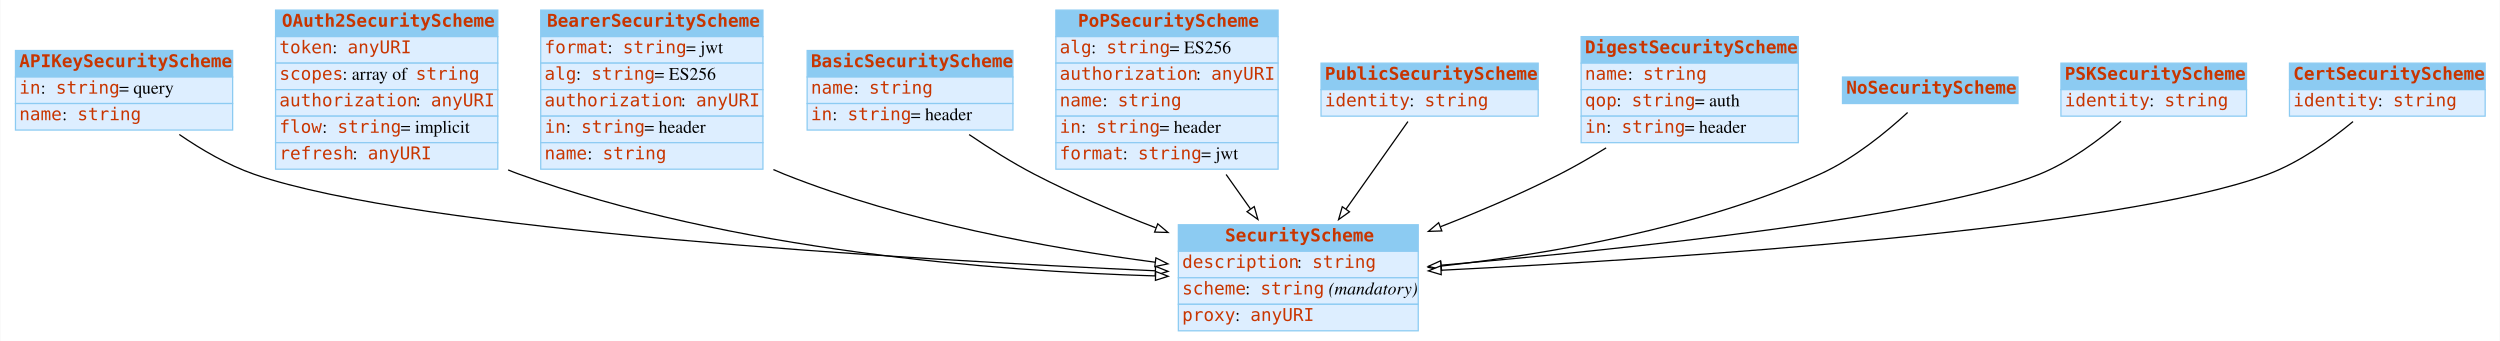
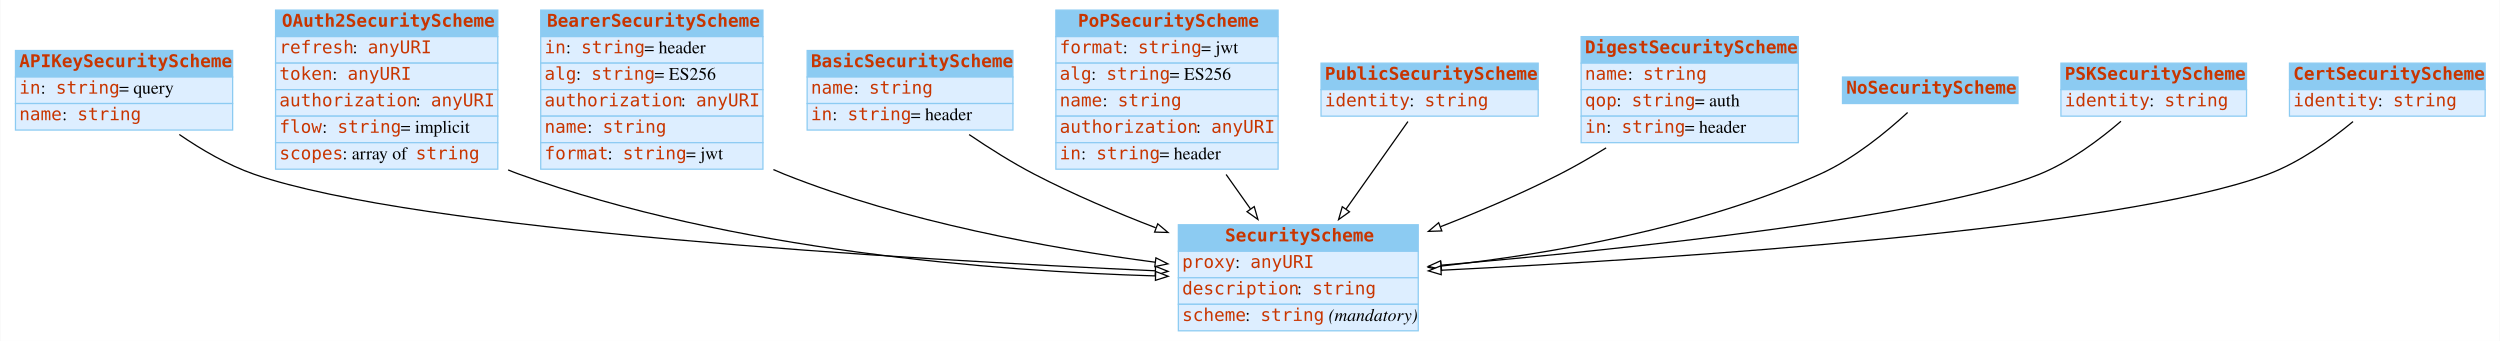
<svg xmlns="http://www.w3.org/2000/svg" width="1980pt" height="270pt" viewBox="0.00 0.00 1979.50 270.00">
  <g id="graph0" class="graph" transform="scale(1 1) rotate(0) translate(4 266)">
    <polygon fill="white" stroke="none" points="-4,4 -4,-266 1975.5,-266 1975.5,4 -4,4" />
    <g id="node1" class="node">
      <polygon fill="#8ccbf2" stroke="none" points="8,-205 8,-226 180,-226 180,-205 8,-205" />
      <polygon fill="none" stroke="#8ccbf2" points="8,-205 8,-226 180,-226 180,-205 8,-205" />
      <text text-anchor="start" x="11" y="-212.8" font-family="mono" font-weight="bold" font-size="14.00" fill="#c83500">APIKeySecurityScheme</text>
      <polygon fill="#ddeeff" stroke="none" points="8,-184 8,-205 180,-205 180,-184 8,-184" />
      <polygon fill="none" stroke="#8ccbf2" points="8,-184 8,-205 180,-205 180,-184 8,-184" />
      <text text-anchor="start" x="11" y="-191.8" font-family="mono" font-size="14.00" fill="#c83500">in</text>
      <text text-anchor="start" x="28" y="-191.8" font-family="Times,serif" font-size="14.00"> : </text>
      <text text-anchor="start" x="40" y="-191.8" font-family="mono" font-size="14.00" fill="#c83500">string</text>
      <text text-anchor="start" x="90" y="-191.8" font-family="Times,serif" font-size="14.00"> = query</text>
      <polygon fill="#ddeeff" stroke="none" points="8,-163 8,-184 180,-184 180,-163 8,-163" />
      <polygon fill="none" stroke="#8ccbf2" points="8,-163 8,-184 180,-184 180,-163 8,-163" />
      <text text-anchor="start" x="11" y="-170.8" font-family="mono" font-size="14.00" fill="#c83500">name</text>
      <text text-anchor="start" x="45" y="-170.8" font-family="Times,serif" font-size="14.00"> : </text>
      <text text-anchor="start" x="57" y="-170.8" font-family="mono" font-size="14.00" fill="#c83500">string</text>
    </g>
    <g id="node3" class="node">
      <polygon fill="#8ccbf2" stroke="none" points="929,-67 929,-88 1119,-88 1119,-67 929,-67" />
      <polygon fill="none" stroke="#8ccbf2" points="929,-67 929,-88 1119,-88 1119,-67 929,-67" />
      <text text-anchor="start" x="966" y="-74.8" font-family="mono" font-weight="bold" font-size="14.00" fill="#c83500">SecurityScheme</text>
      <polygon fill="#ddeeff" stroke="none" points="929,-46 929,-67 1119,-67 1119,-46 929,-46" />
      <polygon fill="none" stroke="#8ccbf2" points="929,-46 929,-67 1119,-67 1119,-46 929,-46" />
-       <text text-anchor="start" x="932" y="-53.8" font-family="mono" font-size="14.00" fill="#c83500">description</text>
-       <text text-anchor="start" x="1023" y="-53.8" font-family="Times,serif" font-size="14.00"> : </text>
-       <text text-anchor="start" x="1035" y="-53.8" font-family="mono" font-size="14.00" fill="#c83500">string</text>
+       <text text-anchor="start" x="932" y="-53.8" font-family="mono" font-size="14.00" fill="#c83500">proxy</text>
+       <text text-anchor="start" x="974" y="-53.8" font-family="Times,serif" font-size="14.00"> : </text>
+       <text text-anchor="start" x="986" y="-53.8" font-family="mono" font-size="14.00" fill="#c83500">anyURI</text>
      <polygon fill="#ddeeff" stroke="none" points="929,-25 929,-46 1119,-46 1119,-25 929,-25" />
      <polygon fill="none" stroke="#8ccbf2" points="929,-25 929,-46 1119,-46 1119,-25 929,-25" />
-       <text text-anchor="start" x="932" y="-32.8" font-family="mono" font-size="14.00" fill="#c83500">scheme</text>
-       <text text-anchor="start" x="982" y="-32.8" font-family="Times,serif" font-size="14.00"> : </text>
-       <text text-anchor="start" x="994" y="-32.8" font-family="mono" font-size="14.00" fill="#c83500">string</text>
-       <text text-anchor="start" x="1044" y="-32.8" font-family="Times,serif" font-size="14.00"> </text>
-       <text text-anchor="start" x="1048" y="-32.8" font-family="Times,serif" font-style="italic" font-size="14.00">(mandatory)</text>
+       <text text-anchor="start" x="932" y="-32.8" font-family="mono" font-size="14.00" fill="#c83500">description</text>
+       <text text-anchor="start" x="1023" y="-32.8" font-family="Times,serif" font-size="14.00"> : </text>
+       <text text-anchor="start" x="1035" y="-32.8" font-family="mono" font-size="14.00" fill="#c83500">string</text>
      <polygon fill="#ddeeff" stroke="none" points="929,-4 929,-25 1119,-25 1119,-4 929,-4" />
      <polygon fill="none" stroke="#8ccbf2" points="929,-4 929,-25 1119,-25 1119,-4 929,-4" />
-       <text text-anchor="start" x="932" y="-11.8" font-family="mono" font-size="14.00" fill="#c83500">proxy</text>
-       <text text-anchor="start" x="974" y="-11.8" font-family="Times,serif" font-size="14.00"> : </text>
-       <text text-anchor="start" x="986" y="-11.8" font-family="mono" font-size="14.00" fill="#c83500">anyURI</text>
-     </g>
-     <g id="edge2" class="edge">
+       <text text-anchor="start" x="932" y="-11.8" font-family="mono" font-size="14.00" fill="#c83500">scheme</text>
+       <text text-anchor="start" x="982" y="-11.8" font-family="Times,serif" font-size="14.00"> : </text>
+       <text text-anchor="start" x="994" y="-11.8" font-family="mono" font-size="14.00" fill="#c83500">string</text>
+       <text text-anchor="start" x="1044" y="-11.8" font-family="Times,serif" font-size="14.00"> </text>
+       <text text-anchor="start" x="1048" y="-11.8" font-family="Times,serif" font-style="italic" font-size="14.00">(mandatory)</text>
+     </g>
+     <g id="edge5" class="edge">
      <path fill="none" stroke="black" d="M137.743,-159.48C155.219,-147.485 176.131,-135.236 197,-128 325.886,-83.313 715.665,-60.446 910.539,-51.547" />
      <polygon fill="white" stroke="black" points="910.978,-55.031 920.809,-51.083 910.661,-48.038 910.978,-55.031" />
    </g>
    <g id="node2" class="node">
      <polygon fill="#8ccbf2" stroke="none" points="214,-237 214,-258 390,-258 390,-237 214,-237" />
      <polygon fill="none" stroke="#8ccbf2" points="214,-237 214,-258 390,-258 390,-237 214,-237" />
      <text text-anchor="start" x="219" y="-244.8" font-family="mono" font-weight="bold" font-size="14.00" fill="#c83500">OAuth2SecurityScheme</text>
      <polygon fill="#ddeeff" stroke="none" points="214,-216 214,-237 390,-237 390,-216 214,-216" />
      <polygon fill="none" stroke="#8ccbf2" points="214,-216 214,-237 390,-237 390,-216 214,-216" />
-       <text text-anchor="start" x="217" y="-223.8" font-family="mono" font-size="14.00" fill="#c83500">token</text>
-       <text text-anchor="start" x="259" y="-223.8" font-family="Times,serif" font-size="14.00"> : </text>
-       <text text-anchor="start" x="271" y="-223.8" font-family="mono" font-size="14.00" fill="#c83500">anyURI</text>
+       <text text-anchor="start" x="217" y="-223.8" font-family="mono" font-size="14.00" fill="#c83500">refresh</text>
+       <text text-anchor="start" x="275" y="-223.8" font-family="Times,serif" font-size="14.00"> : </text>
+       <text text-anchor="start" x="287" y="-223.8" font-family="mono" font-size="14.00" fill="#c83500">anyURI</text>
      <polygon fill="#ddeeff" stroke="none" points="214,-195 214,-216 390,-216 390,-195 214,-195" />
      <polygon fill="none" stroke="#8ccbf2" points="214,-195 214,-216 390,-216 390,-195 214,-195" />
-       <text text-anchor="start" x="217" y="-202.8" font-family="mono" font-size="14.00" fill="#c83500">scopes</text>
-       <text text-anchor="start" x="267" y="-202.8" font-family="Times,serif" font-size="14.00"> : array of </text>
-       <text text-anchor="start" x="325" y="-202.8" font-family="mono" font-size="14.00" fill="#c83500">string</text>
+       <text text-anchor="start" x="217" y="-202.8" font-family="mono" font-size="14.00" fill="#c83500">token</text>
+       <text text-anchor="start" x="259" y="-202.8" font-family="Times,serif" font-size="14.00"> : </text>
+       <text text-anchor="start" x="271" y="-202.8" font-family="mono" font-size="14.00" fill="#c83500">anyURI</text>
      <polygon fill="#ddeeff" stroke="none" points="214,-174 214,-195 390,-195 390,-174 214,-174" />
      <polygon fill="none" stroke="#8ccbf2" points="214,-174 214,-195 390,-195 390,-174 214,-174" />
      <text text-anchor="start" x="217" y="-181.8" font-family="mono" font-size="14.00" fill="#c83500">authorization</text>
      <text text-anchor="start" x="325" y="-181.8" font-family="Times,serif" font-size="14.00"> : </text>
      <text text-anchor="start" x="337" y="-181.8" font-family="mono" font-size="14.00" fill="#c83500">anyURI</text>
      <polygon fill="#ddeeff" stroke="none" points="214,-153 214,-174 390,-174 390,-153 214,-153" />
      <polygon fill="none" stroke="#8ccbf2" points="214,-153 214,-174 390,-174 390,-153 214,-153" />
      <text text-anchor="start" x="217" y="-160.8" font-family="mono" font-size="14.00" fill="#c83500">flow</text>
      <text text-anchor="start" x="251" y="-160.8" font-family="Times,serif" font-size="14.00"> : </text>
      <text text-anchor="start" x="263" y="-160.8" font-family="mono" font-size="14.00" fill="#c83500">string</text>
      <text text-anchor="start" x="313" y="-160.8" font-family="Times,serif" font-size="14.00"> = implicit</text>
      <polygon fill="#ddeeff" stroke="none" points="214,-132 214,-153 390,-153 390,-132 214,-132" />
      <polygon fill="none" stroke="#8ccbf2" points="214,-132 214,-153 390,-153 390,-132 214,-132" />
-       <text text-anchor="start" x="217" y="-139.8" font-family="mono" font-size="14.00" fill="#c83500">refresh</text>
-       <text text-anchor="start" x="275" y="-139.8" font-family="Times,serif" font-size="14.00"> : </text>
-       <text text-anchor="start" x="287" y="-139.8" font-family="mono" font-size="14.00" fill="#c83500">anyURI</text>
-     </g>
-     <g id="edge8" class="edge">
+       <text text-anchor="start" x="217" y="-139.8" font-family="mono" font-size="14.00" fill="#c83500">scopes</text>
+       <text text-anchor="start" x="267" y="-139.8" font-family="Times,serif" font-size="14.00"> : array of </text>
+       <text text-anchor="start" x="325" y="-139.8" font-family="mono" font-size="14.00" fill="#c83500">string</text>
+     </g>
+     <g id="edge2" class="edge">
      <path fill="none" stroke="black" d="M398.186,-131.437C401.122,-130.209 404.063,-129.058 407,-128 575.48,-67.292 784.461,-51.241 910.857,-47.468" />
      <polygon fill="white" stroke="black" points="911.043,-50.965 920.942,-47.188 910.848,-43.968 911.043,-50.965" />
    </g>
    <g id="node4" class="node">
      <polygon fill="#8ccbf2" stroke="none" points="424,-237 424,-258 600,-258 600,-237 424,-237" />
      <polygon fill="none" stroke="#8ccbf2" points="424,-237 424,-258 600,-258 600,-237 424,-237" />
      <text text-anchor="start" x="429" y="-244.8" font-family="mono" font-weight="bold" font-size="14.00" fill="#c83500">BearerSecurityScheme</text>
      <polygon fill="#ddeeff" stroke="none" points="424,-216 424,-237 600,-237 600,-216 424,-216" />
      <polygon fill="none" stroke="#8ccbf2" points="424,-216 424,-237 600,-237 600,-216 424,-216" />
-       <text text-anchor="start" x="427" y="-223.8" font-family="mono" font-size="14.00" fill="#c83500">format</text>
-       <text text-anchor="start" x="477" y="-223.8" font-family="Times,serif" font-size="14.00"> : </text>
-       <text text-anchor="start" x="489" y="-223.8" font-family="mono" font-size="14.00" fill="#c83500">string</text>
-       <text text-anchor="start" x="539" y="-223.8" font-family="Times,serif" font-size="14.00"> = jwt</text>
+       <text text-anchor="start" x="427" y="-223.8" font-family="mono" font-size="14.00" fill="#c83500">in</text>
+       <text text-anchor="start" x="444" y="-223.8" font-family="Times,serif" font-size="14.00"> : </text>
+       <text text-anchor="start" x="456" y="-223.8" font-family="mono" font-size="14.00" fill="#c83500">string</text>
+       <text text-anchor="start" x="506" y="-223.8" font-family="Times,serif" font-size="14.00"> = header</text>
      <polygon fill="#ddeeff" stroke="none" points="424,-195 424,-216 600,-216 600,-195 424,-195" />
      <polygon fill="none" stroke="#8ccbf2" points="424,-195 424,-216 600,-216 600,-195 424,-195" />
      <text text-anchor="start" x="427" y="-202.8" font-family="mono" font-size="14.00" fill="#c83500">alg</text>
      <text text-anchor="start" x="452" y="-202.8" font-family="Times,serif" font-size="14.00"> : </text>
      <text text-anchor="start" x="464" y="-202.8" font-family="mono" font-size="14.00" fill="#c83500">string</text>
      <text text-anchor="start" x="514" y="-202.8" font-family="Times,serif" font-size="14.00"> = ES256</text>
      <polygon fill="#ddeeff" stroke="none" points="424,-174 424,-195 600,-195 600,-174 424,-174" />
      <polygon fill="none" stroke="#8ccbf2" points="424,-174 424,-195 600,-195 600,-174 424,-174" />
      <text text-anchor="start" x="427" y="-181.8" font-family="mono" font-size="14.00" fill="#c83500">authorization</text>
      <text text-anchor="start" x="535" y="-181.8" font-family="Times,serif" font-size="14.00"> : </text>
      <text text-anchor="start" x="547" y="-181.8" font-family="mono" font-size="14.00" fill="#c83500">anyURI</text>
      <polygon fill="#ddeeff" stroke="none" points="424,-153 424,-174 600,-174 600,-153 424,-153" />
      <polygon fill="none" stroke="#8ccbf2" points="424,-153 424,-174 600,-174 600,-153 424,-153" />
-       <text text-anchor="start" x="427" y="-160.8" font-family="mono" font-size="14.00" fill="#c83500">in</text>
-       <text text-anchor="start" x="444" y="-160.8" font-family="Times,serif" font-size="14.00"> : </text>
-       <text text-anchor="start" x="456" y="-160.8" font-family="mono" font-size="14.00" fill="#c83500">string</text>
-       <text text-anchor="start" x="506" y="-160.8" font-family="Times,serif" font-size="14.00"> = header</text>
+       <text text-anchor="start" x="427" y="-160.8" font-family="mono" font-size="14.00" fill="#c83500">name</text>
+       <text text-anchor="start" x="461" y="-160.8" font-family="Times,serif" font-size="14.00"> : </text>
+       <text text-anchor="start" x="473" y="-160.8" font-family="mono" font-size="14.00" fill="#c83500">string</text>
      <polygon fill="#ddeeff" stroke="none" points="424,-132 424,-153 600,-153 600,-132 424,-132" />
      <polygon fill="none" stroke="#8ccbf2" points="424,-132 424,-153 600,-153 600,-132 424,-132" />
-       <text text-anchor="start" x="427" y="-139.8" font-family="mono" font-size="14.00" fill="#c83500">name</text>
-       <text text-anchor="start" x="461" y="-139.8" font-family="Times,serif" font-size="14.00"> : </text>
-       <text text-anchor="start" x="473" y="-139.8" font-family="mono" font-size="14.00" fill="#c83500">string</text>
-     </g>
-     <g id="edge9" class="edge">
+       <text text-anchor="start" x="427" y="-139.8" font-family="mono" font-size="14.00" fill="#c83500">format</text>
+       <text text-anchor="start" x="477" y="-139.8" font-family="Times,serif" font-size="14.00"> : </text>
+       <text text-anchor="start" x="489" y="-139.8" font-family="mono" font-size="14.00" fill="#c83500">string</text>
+       <text text-anchor="start" x="539" y="-139.8" font-family="Times,serif" font-size="14.00"> = jwt</text>
+     </g>
+     <g id="edge1" class="edge">
      <path fill="none" stroke="black" d="M608.283,-131.694C611.19,-130.39 614.099,-129.155 617,-128 712.198,-90.108 827.234,-69.319 910.686,-58.324" />
      <polygon fill="white" stroke="black" points="911.233,-61.782 920.703,-57.031 910.337,-54.84 911.233,-61.782" />
    </g>
    <g id="node5" class="node">
      <polygon fill="#8ccbf2" stroke="none" points="635,-205 635,-226 798,-226 798,-205 635,-205" />
      <polygon fill="none" stroke="#8ccbf2" points="635,-205 635,-226 798,-226 798,-205 635,-205" />
      <text text-anchor="start" x="638" y="-212.8" font-family="mono" font-weight="bold" font-size="14.00" fill="#c83500">BasicSecurityScheme</text>
      <polygon fill="#ddeeff" stroke="none" points="635,-184 635,-205 798,-205 798,-184 635,-184" />
      <polygon fill="none" stroke="#8ccbf2" points="635,-184 635,-205 798,-205 798,-184 635,-184" />
      <text text-anchor="start" x="638" y="-191.8" font-family="mono" font-size="14.00" fill="#c83500">name</text>
      <text text-anchor="start" x="672" y="-191.8" font-family="Times,serif" font-size="14.00"> : </text>
      <text text-anchor="start" x="684" y="-191.8" font-family="mono" font-size="14.00" fill="#c83500">string</text>
      <polygon fill="#ddeeff" stroke="none" points="635,-163 635,-184 798,-184 798,-163 635,-163" />
      <polygon fill="none" stroke="#8ccbf2" points="635,-163 635,-184 798,-184 798,-163 635,-163" />
      <text text-anchor="start" x="638" y="-170.8" font-family="mono" font-size="14.00" fill="#c83500">in</text>
      <text text-anchor="start" x="655" y="-170.8" font-family="Times,serif" font-size="14.00"> : </text>
      <text text-anchor="start" x="667" y="-170.8" font-family="mono" font-size="14.00" fill="#c83500">string</text>
      <text text-anchor="start" x="717" y="-170.8" font-family="Times,serif" font-size="14.00"> = header</text>
    </g>
-     <g id="edge3" class="edge">
+     <g id="edge9" class="edge">
      <path fill="none" stroke="black" d="M763.301,-159.421C779.269,-148.583 797.492,-137.09 815,-128 845.282,-112.278 879.338,-97.824 911.03,-85.614" />
      <polygon fill="white" stroke="black" points="912.685,-88.729 920.783,-81.897 910.192,-82.188 912.685,-88.729" />
    </g>
    <g id="node6" class="node">
      <polygon fill="#8ccbf2" stroke="none" points="832,-237 832,-258 1008,-258 1008,-237 832,-237" />
      <polygon fill="none" stroke="#8ccbf2" points="832,-237 832,-258 1008,-258 1008,-237 832,-237" />
      <text text-anchor="start" x="849.5" y="-244.8" font-family="mono" font-weight="bold" font-size="14.00" fill="#c83500">PoPSecurityScheme</text>
      <polygon fill="#ddeeff" stroke="none" points="832,-216 832,-237 1008,-237 1008,-216 832,-216" />
      <polygon fill="none" stroke="#8ccbf2" points="832,-216 832,-237 1008,-237 1008,-216 832,-216" />
-       <text text-anchor="start" x="835" y="-223.8" font-family="mono" font-size="14.00" fill="#c83500">alg</text>
-       <text text-anchor="start" x="860" y="-223.8" font-family="Times,serif" font-size="14.00"> : </text>
-       <text text-anchor="start" x="872" y="-223.8" font-family="mono" font-size="14.00" fill="#c83500">string</text>
-       <text text-anchor="start" x="922" y="-223.8" font-family="Times,serif" font-size="14.00"> = ES256</text>
+       <text text-anchor="start" x="835" y="-223.8" font-family="mono" font-size="14.00" fill="#c83500">format</text>
+       <text text-anchor="start" x="885" y="-223.8" font-family="Times,serif" font-size="14.00"> : </text>
+       <text text-anchor="start" x="897" y="-223.8" font-family="mono" font-size="14.00" fill="#c83500">string</text>
+       <text text-anchor="start" x="947" y="-223.8" font-family="Times,serif" font-size="14.00"> = jwt</text>
      <polygon fill="#ddeeff" stroke="none" points="832,-195 832,-216 1008,-216 1008,-195 832,-195" />
      <polygon fill="none" stroke="#8ccbf2" points="832,-195 832,-216 1008,-216 1008,-195 832,-195" />
-       <text text-anchor="start" x="835" y="-202.8" font-family="mono" font-size="14.00" fill="#c83500">authorization</text>
-       <text text-anchor="start" x="943" y="-202.8" font-family="Times,serif" font-size="14.00"> : </text>
-       <text text-anchor="start" x="955" y="-202.8" font-family="mono" font-size="14.00" fill="#c83500">anyURI</text>
+       <text text-anchor="start" x="835" y="-202.8" font-family="mono" font-size="14.00" fill="#c83500">alg</text>
+       <text text-anchor="start" x="860" y="-202.8" font-family="Times,serif" font-size="14.00"> : </text>
+       <text text-anchor="start" x="872" y="-202.8" font-family="mono" font-size="14.00" fill="#c83500">string</text>
+       <text text-anchor="start" x="922" y="-202.8" font-family="Times,serif" font-size="14.00"> = ES256</text>
      <polygon fill="#ddeeff" stroke="none" points="832,-174 832,-195 1008,-195 1008,-174 832,-174" />
      <polygon fill="none" stroke="#8ccbf2" points="832,-174 832,-195 1008,-195 1008,-174 832,-174" />
      <text text-anchor="start" x="835" y="-181.8" font-family="mono" font-size="14.00" fill="#c83500">name</text>
      <text text-anchor="start" x="869" y="-181.8" font-family="Times,serif" font-size="14.00"> : </text>
      <text text-anchor="start" x="881" y="-181.8" font-family="mono" font-size="14.00" fill="#c83500">string</text>
      <polygon fill="#ddeeff" stroke="none" points="832,-153 832,-174 1008,-174 1008,-153 832,-153" />
      <polygon fill="none" stroke="#8ccbf2" points="832,-153 832,-174 1008,-174 1008,-153 832,-153" />
-       <text text-anchor="start" x="835" y="-160.8" font-family="mono" font-size="14.00" fill="#c83500">in</text>
-       <text text-anchor="start" x="852" y="-160.8" font-family="Times,serif" font-size="14.00"> : </text>
-       <text text-anchor="start" x="864" y="-160.8" font-family="mono" font-size="14.00" fill="#c83500">string</text>
-       <text text-anchor="start" x="914" y="-160.8" font-family="Times,serif" font-size="14.00"> = header</text>
+       <text text-anchor="start" x="835" y="-160.8" font-family="mono" font-size="14.00" fill="#c83500">authorization</text>
+       <text text-anchor="start" x="943" y="-160.8" font-family="Times,serif" font-size="14.00"> : </text>
+       <text text-anchor="start" x="955" y="-160.8" font-family="mono" font-size="14.00" fill="#c83500">anyURI</text>
      <polygon fill="#ddeeff" stroke="none" points="832,-132 832,-153 1008,-153 1008,-132 832,-132" />
      <polygon fill="none" stroke="#8ccbf2" points="832,-132 832,-153 1008,-153 1008,-132 832,-132" />
-       <text text-anchor="start" x="835" y="-139.8" font-family="mono" font-size="14.00" fill="#c83500">format</text>
-       <text text-anchor="start" x="885" y="-139.8" font-family="Times,serif" font-size="14.00"> : </text>
-       <text text-anchor="start" x="897" y="-139.8" font-family="mono" font-size="14.00" fill="#c83500">string</text>
-       <text text-anchor="start" x="947" y="-139.8" font-family="Times,serif" font-size="14.00"> = jwt</text>
-     </g>
-     <g id="edge1" class="edge">
+       <text text-anchor="start" x="835" y="-139.8" font-family="mono" font-size="14.00" fill="#c83500">in</text>
+       <text text-anchor="start" x="852" y="-139.8" font-family="Times,serif" font-size="14.00"> : </text>
+       <text text-anchor="start" x="864" y="-139.8" font-family="mono" font-size="14.00" fill="#c83500">string</text>
+       <text text-anchor="start" x="914" y="-139.8" font-family="Times,serif" font-size="14.00"> = header</text>
+     </g>
+     <g id="edge8" class="edge">
      <path fill="none" stroke="black" d="M966.828,-127.811C973.283,-118.686 979.846,-109.41 986.113,-100.552" />
      <polygon fill="white" stroke="black" points="989.099,-102.391 992.018,-92.206 983.385,-98.348 989.099,-102.391" />
    </g>
    <g id="node7" class="node">
      <polygon fill="#8ccbf2" stroke="none" points="1042,-195 1042,-216 1214,-216 1214,-195 1042,-195" />
      <polygon fill="none" stroke="#8ccbf2" points="1042,-195 1042,-216 1214,-216 1214,-195 1042,-195" />
      <text text-anchor="start" x="1045" y="-202.8" font-family="mono" font-weight="bold" font-size="14.00" fill="#c83500">PublicSecurityScheme</text>
      <polygon fill="#ddeeff" stroke="none" points="1042,-174 1042,-195 1214,-195 1214,-174 1042,-174" />
      <polygon fill="none" stroke="#8ccbf2" points="1042,-174 1042,-195 1214,-195 1214,-174 1042,-174" />
      <text text-anchor="start" x="1045" y="-181.8" font-family="mono" font-size="14.00" fill="#c83500">identity</text>
      <text text-anchor="start" x="1112" y="-181.8" font-family="Times,serif" font-size="14.00"> : </text>
      <text text-anchor="start" x="1124" y="-181.8" font-family="mono" font-size="14.00" fill="#c83500">string</text>
    </g>
    <g id="edge10" class="edge">
      <path fill="none" stroke="black" d="M1110.83,-169.726C1097.51,-150.906 1078.56,-124.116 1061.76,-100.366" />
      <polygon fill="white" stroke="black" points="1064.55,-98.252 1055.91,-92.11 1058.83,-102.295 1064.55,-98.252" />
    </g>
    <g id="node8" class="node">
      <polygon fill="#8ccbf2" stroke="none" points="1248,-216 1248,-237 1420,-237 1420,-216 1248,-216" />
      <polygon fill="none" stroke="#8ccbf2" points="1248,-216 1248,-237 1420,-237 1420,-216 1248,-216" />
      <text text-anchor="start" x="1251" y="-223.8" font-family="mono" font-weight="bold" font-size="14.00" fill="#c83500">DigestSecurityScheme</text>
      <polygon fill="#ddeeff" stroke="none" points="1248,-195 1248,-216 1420,-216 1420,-195 1248,-195" />
      <polygon fill="none" stroke="#8ccbf2" points="1248,-195 1248,-216 1420,-216 1420,-195 1248,-195" />
      <text text-anchor="start" x="1251" y="-202.8" font-family="mono" font-size="14.00" fill="#c83500">name</text>
      <text text-anchor="start" x="1285" y="-202.8" font-family="Times,serif" font-size="14.00"> : </text>
      <text text-anchor="start" x="1297" y="-202.8" font-family="mono" font-size="14.00" fill="#c83500">string</text>
      <polygon fill="#ddeeff" stroke="none" points="1248,-174 1248,-195 1420,-195 1420,-174 1248,-174" />
      <polygon fill="none" stroke="#8ccbf2" points="1248,-174 1248,-195 1420,-195 1420,-174 1248,-174" />
      <text text-anchor="start" x="1251" y="-181.8" font-family="mono" font-size="14.00" fill="#c83500">qop</text>
      <text text-anchor="start" x="1276" y="-181.8" font-family="Times,serif" font-size="14.00"> : </text>
      <text text-anchor="start" x="1288" y="-181.8" font-family="mono" font-size="14.00" fill="#c83500">string</text>
      <text text-anchor="start" x="1338" y="-181.8" font-family="Times,serif" font-size="14.00"> = auth</text>
      <polygon fill="#ddeeff" stroke="none" points="1248,-153 1248,-174 1420,-174 1420,-153 1248,-153" />
      <polygon fill="none" stroke="#8ccbf2" points="1248,-153 1248,-174 1420,-174 1420,-153 1248,-153" />
      <text text-anchor="start" x="1251" y="-160.8" font-family="mono" font-size="14.00" fill="#c83500">in</text>
      <text text-anchor="start" x="1268" y="-160.8" font-family="Times,serif" font-size="14.00"> : </text>
      <text text-anchor="start" x="1280" y="-160.8" font-family="mono" font-size="14.00" fill="#c83500">string</text>
      <text text-anchor="start" x="1330" y="-160.8" font-family="Times,serif" font-size="14.00"> = header</text>
    </g>
-     <g id="edge4" class="edge">
+     <g id="edge3" class="edge">
      <path fill="none" stroke="black" d="M1267.81,-148.902C1255.8,-141.497 1243.2,-134.221 1231,-128 1201.17,-112.792 1167.77,-98.587 1136.66,-86.453" />
      <polygon fill="white" stroke="black" points="1137.68,-83.093 1127.09,-82.755 1135.16,-89.623 1137.68,-83.093" />
    </g>
    <g id="node9" class="node">
      <polygon fill="#8ccbf2" stroke="none" points="1455,-184 1455,-205 1594,-205 1594,-184 1455,-184" />
      <polygon fill="none" stroke="#8ccbf2" points="1455,-184 1455,-205 1594,-205 1594,-184 1455,-184" />
      <text text-anchor="start" x="1458" y="-191.8" font-family="mono" font-weight="bold" font-size="14.00" fill="#c83500">NoSecurityScheme</text>
    </g>
    <g id="edge6" class="edge">
      <path fill="none" stroke="black" d="M1506.58,-176.899C1490.05,-161.678 1463.82,-140.018 1437,-128 1341.11,-85.027 1222.63,-64.773 1137.19,-55.275" />
      <polygon fill="white" stroke="black" points="1137.52,-51.79 1127.21,-54.196 1136.77,-58.75 1137.52,-51.79" />
    </g>
    <g id="node10" class="node">
      <polygon fill="#8ccbf2" stroke="none" points="1628,-195 1628,-216 1775,-216 1775,-195 1628,-195" />
      <polygon fill="none" stroke="#8ccbf2" points="1628,-195 1628,-216 1775,-216 1775,-195 1628,-195" />
      <text text-anchor="start" x="1631" y="-202.8" font-family="mono" font-weight="bold" font-size="14.00" fill="#c83500">PSKSecurityScheme</text>
      <polygon fill="#ddeeff" stroke="none" points="1628,-174 1628,-195 1775,-195 1775,-174 1628,-174" />
      <polygon fill="none" stroke="#8ccbf2" points="1628,-174 1628,-195 1775,-195 1775,-174 1628,-174" />
      <text text-anchor="start" x="1631" y="-181.8" font-family="mono" font-size="14.00" fill="#c83500">identity</text>
      <text text-anchor="start" x="1698" y="-181.8" font-family="Times,serif" font-size="14.00"> : </text>
      <text text-anchor="start" x="1710" y="-181.8" font-family="mono" font-size="14.00" fill="#c83500">string</text>
    </g>
-     <g id="edge5" class="edge">
+     <g id="edge4" class="edge">
      <path fill="none" stroke="black" d="M1675.56,-169.961C1658.59,-155.376 1635.06,-137.749 1611,-128 1527.43,-94.142 1283.08,-68.674 1137.32,-55.98" />
      <polygon fill="white" stroke="black" points="1137.27,-52.462 1127,-55.089 1136.66,-59.437 1137.27,-52.462" />
    </g>
    <g id="node11" class="node">
      <polygon fill="#8ccbf2" stroke="none" points="1809,-195 1809,-216 1964,-216 1964,-195 1809,-195" />
      <polygon fill="none" stroke="#8ccbf2" points="1809,-195 1809,-216 1964,-216 1964,-195 1809,-195" />
      <text text-anchor="start" x="1812" y="-202.8" font-family="mono" font-weight="bold" font-size="14.00" fill="#c83500">CertSecurityScheme</text>
      <polygon fill="#ddeeff" stroke="none" points="1809,-174 1809,-195 1964,-195 1964,-174 1809,-174" />
      <polygon fill="none" stroke="#8ccbf2" points="1809,-174 1809,-195 1964,-195 1964,-174 1809,-174" />
      <text text-anchor="start" x="1812" y="-181.8" font-family="mono" font-size="14.00" fill="#c83500">identity</text>
      <text text-anchor="start" x="1879" y="-181.8" font-family="Times,serif" font-size="14.00"> : </text>
      <text text-anchor="start" x="1891" y="-181.8" font-family="mono" font-size="14.00" fill="#c83500">string</text>
    </g>
    <g id="edge7" class="edge">
      <path fill="none" stroke="black" d="M1859.35,-169.708C1841.6,-155.022 1817.02,-137.378 1792,-128 1674.95,-84.126 1320.93,-61.191 1137.27,-51.97" />
      <polygon fill="white" stroke="black" points="1137.2,-48.462 1127.04,-51.462 1136.85,-55.453 1137.2,-48.462" />
    </g>
  </g>
</svg>
